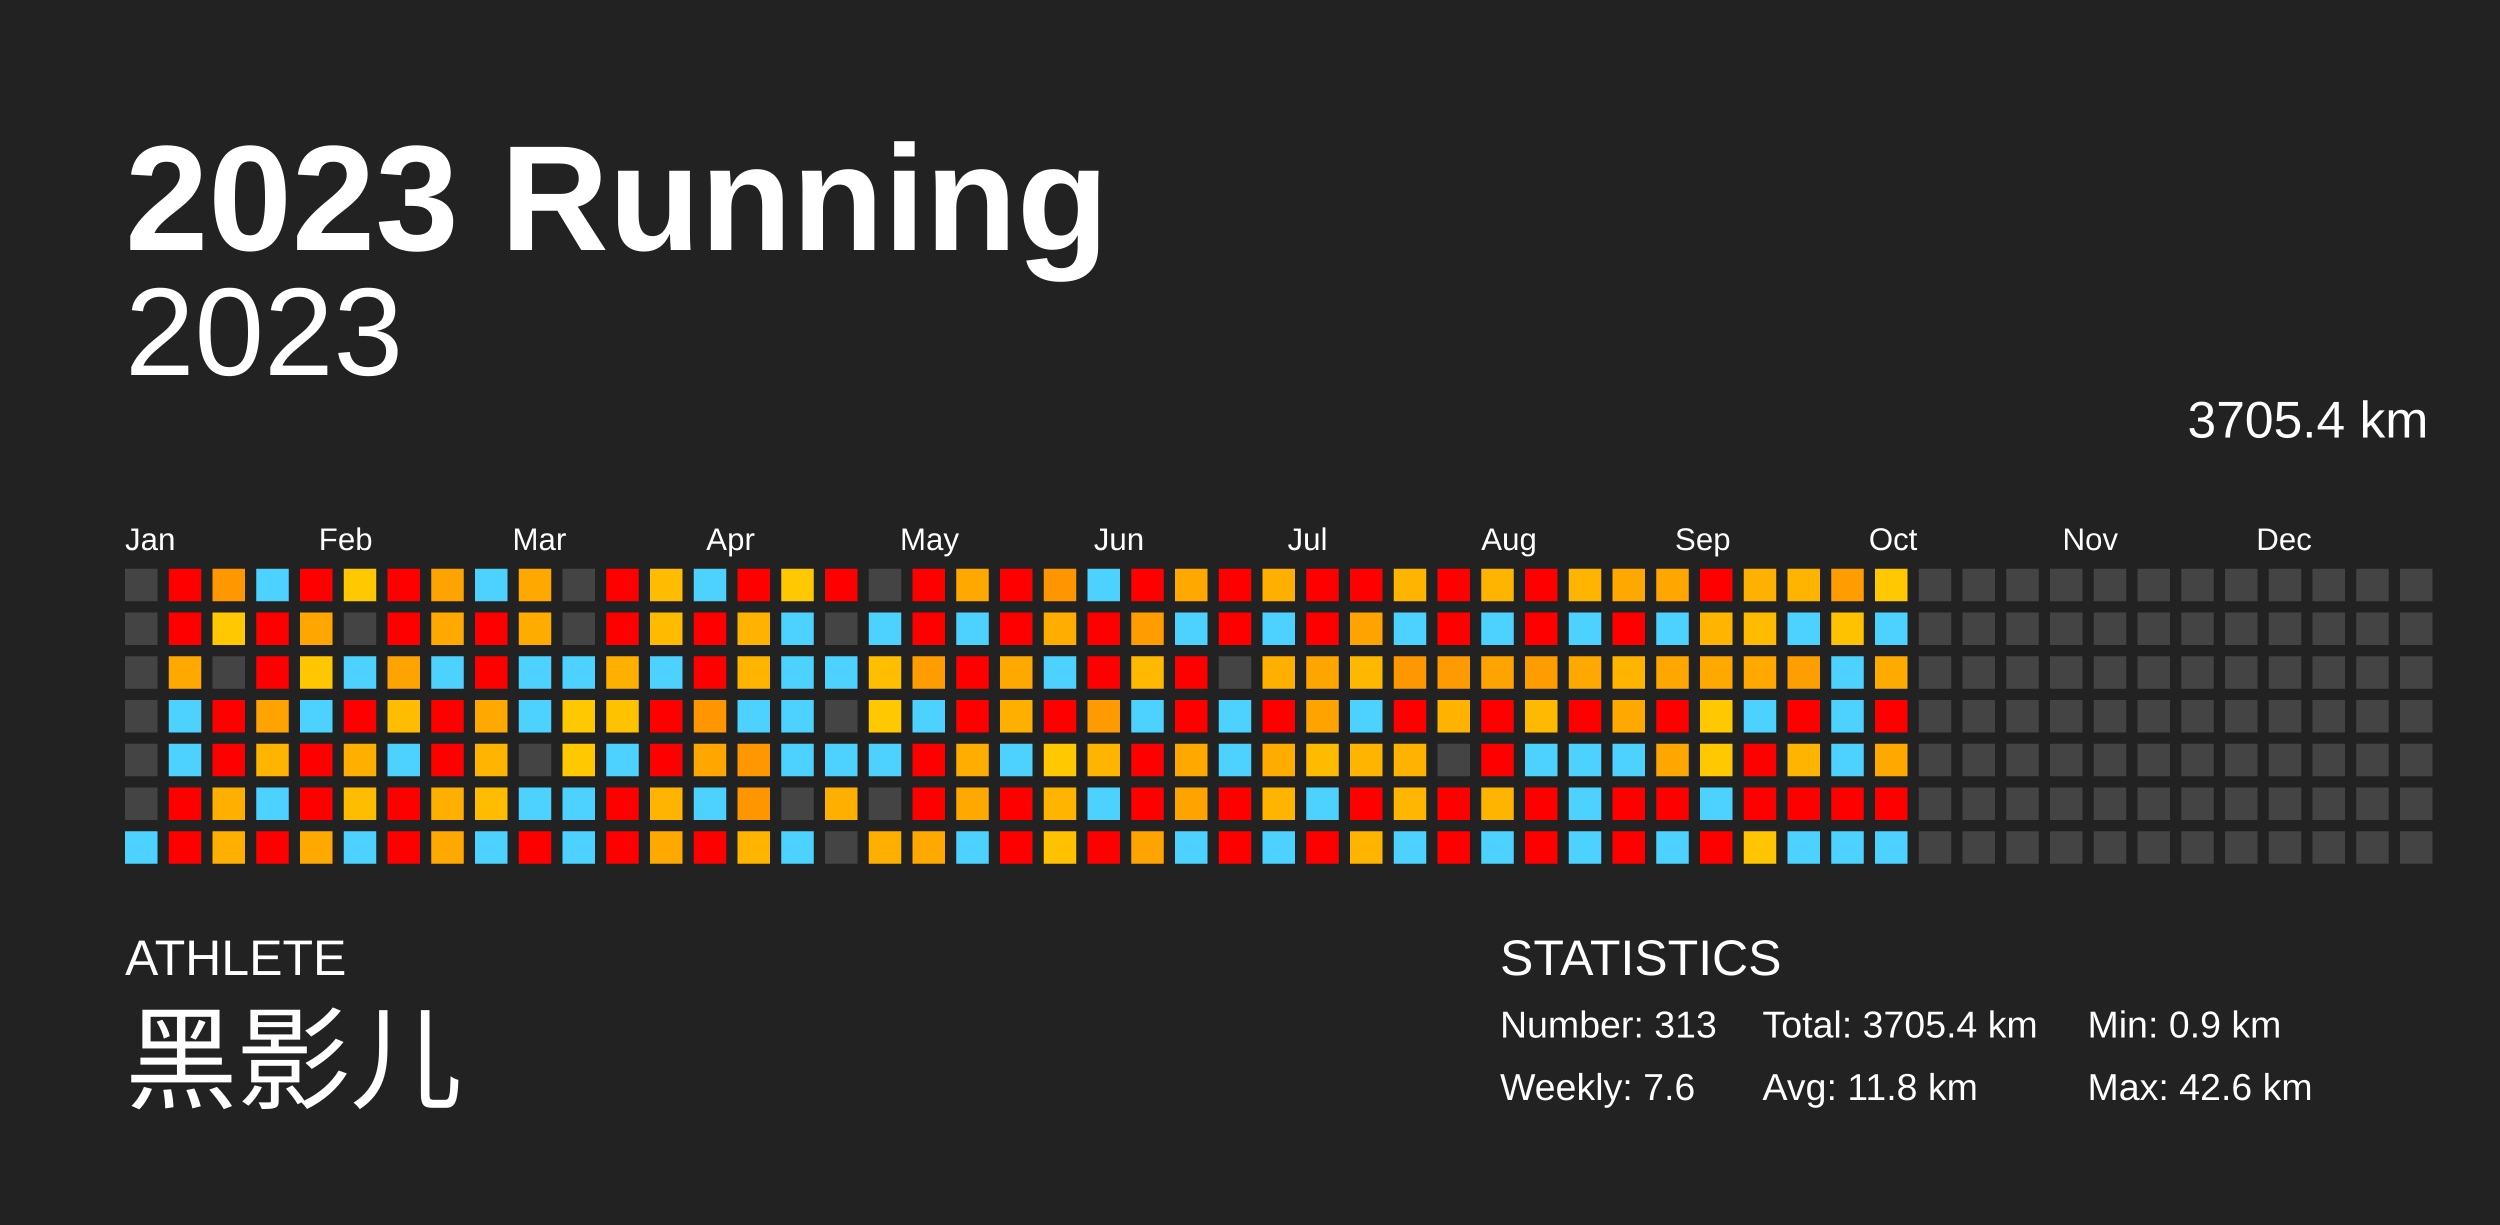
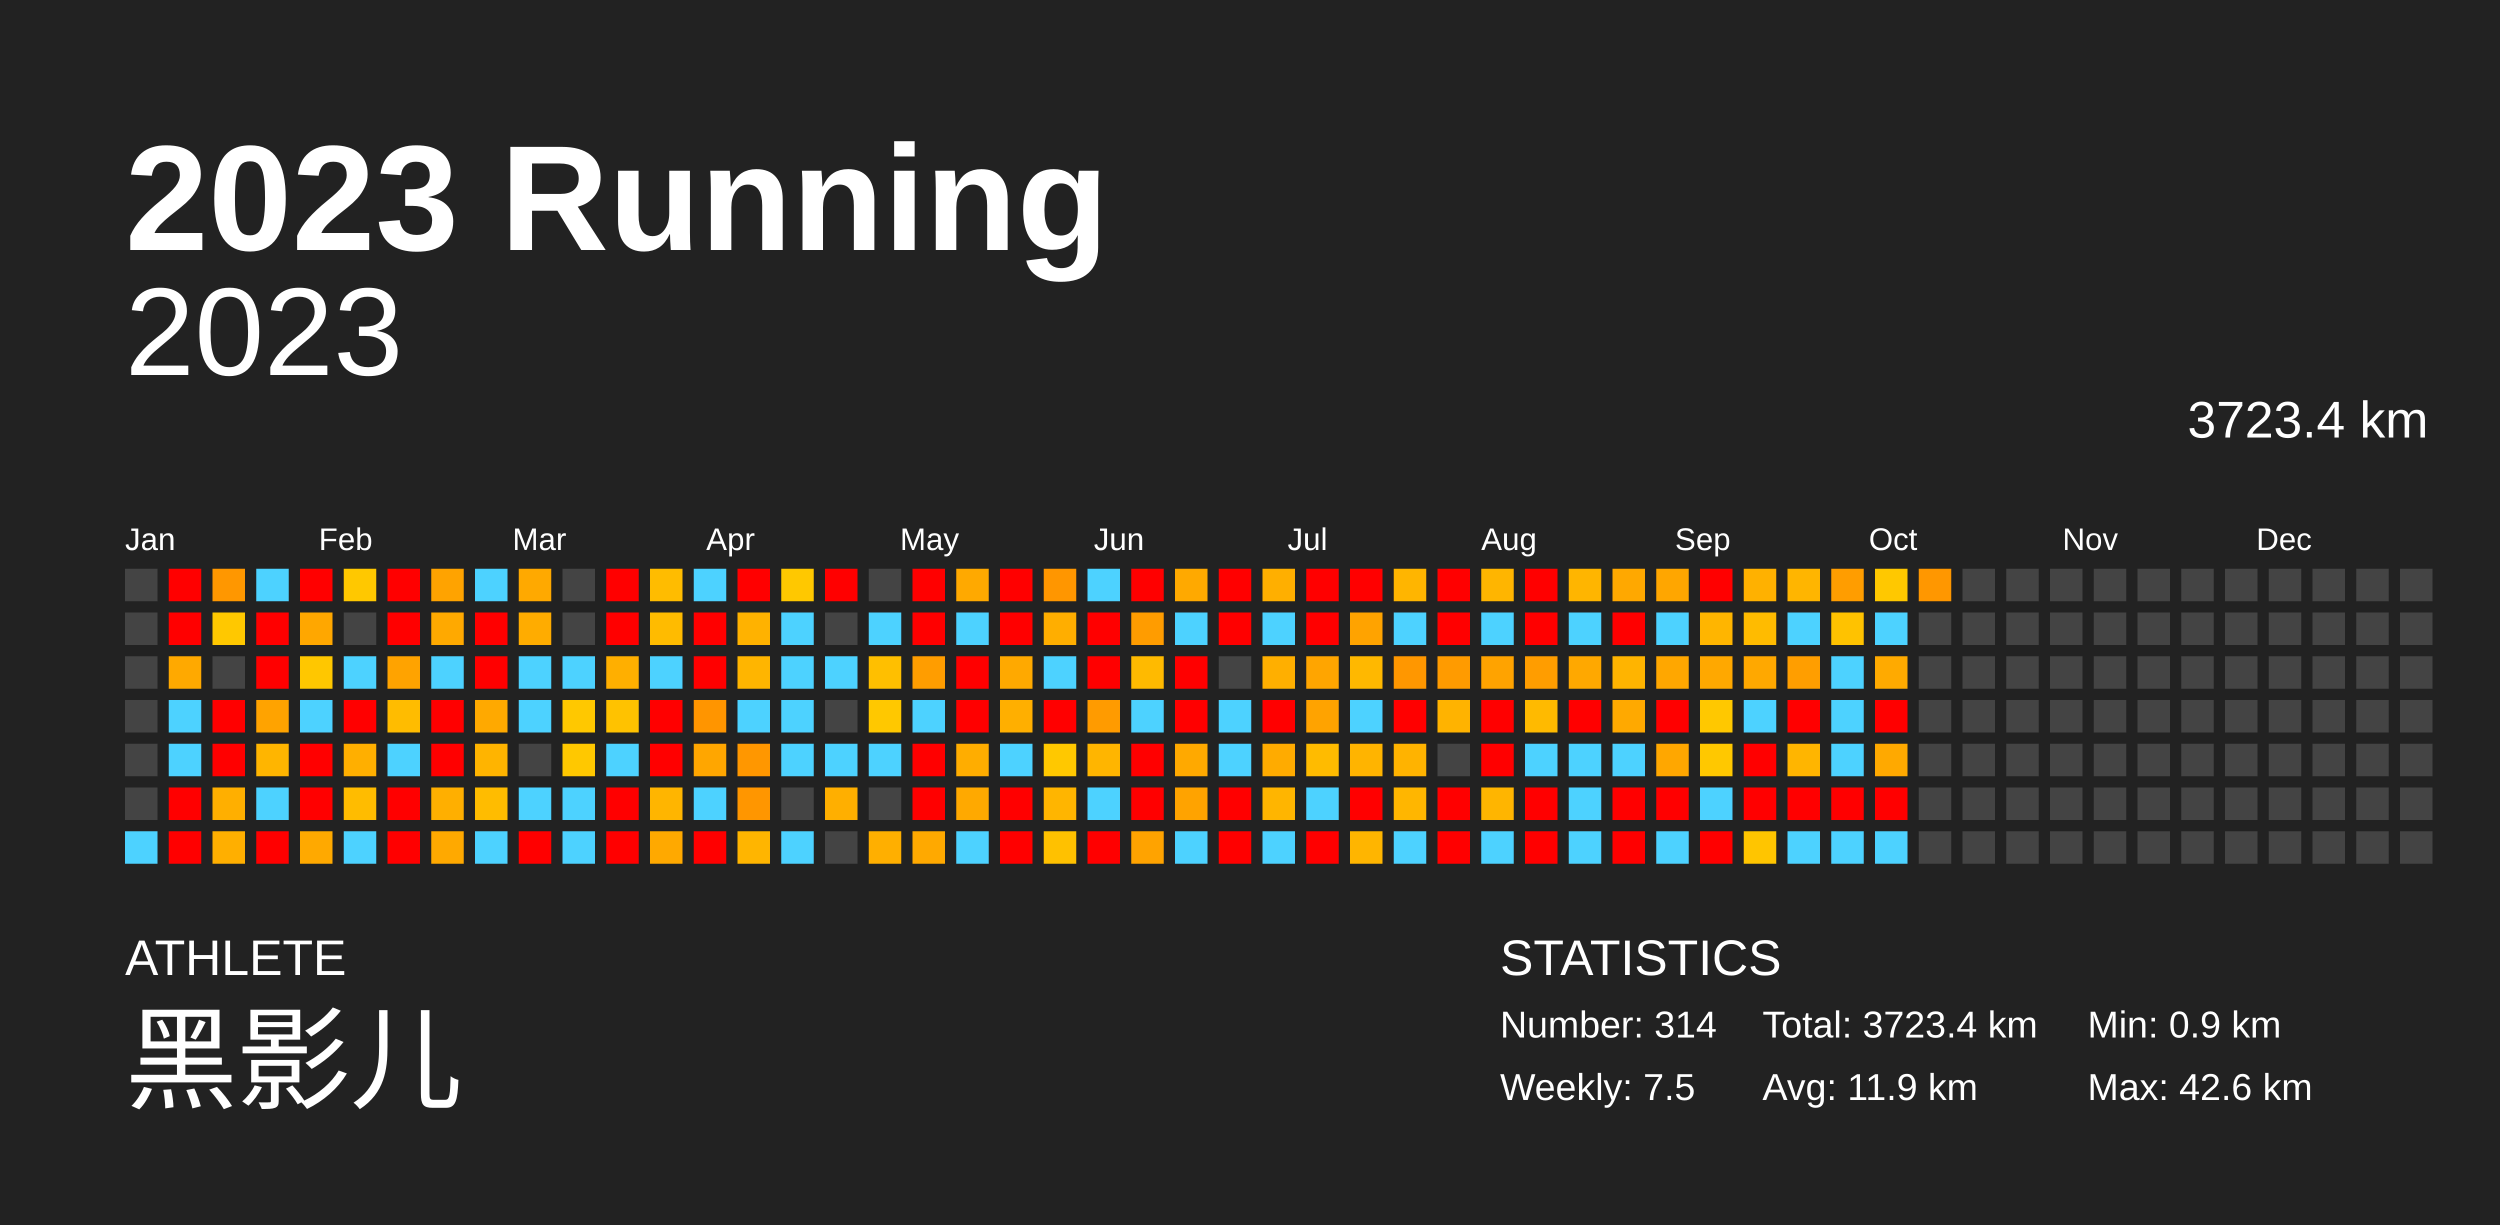
<svg xmlns="http://www.w3.org/2000/svg" baseProfile="full" height="98mm" version="1.1" viewBox="0,0,200,98" width="200mm">
  <defs />
  <rect fill="#222222" height="98" width="200" x="0" y="0" />
  <text fill="#FFFFFF" style="font-size:12px; font-family:Arial; font-weight:bold;" x="10" y="20">2023 Running</text>
  <text fill="#FFFFFF" style="font-size:4px; font-family:Arial" x="10" y="78">ATHLETE</text>
  <text fill="#FFFFFF" style="font-size:9px; font-family:Arial" x="10" y="88">黑影儿</text>
  <text fill="#FFFFFF" style="font-size:4px; font-family:Arial" x="120" y="78">STATISTICS</text>
-   <text fill="#FFFFFF" style="font-size:3px; font-family:Arial" x="120" y="83">Number: 313</text>
-   <text fill="#FFFFFF" style="font-size:3px; font-family:Arial" x="120" y="88">Weekly: 7.6</text>
-   <text fill="#FFFFFF" style="font-size:3px; font-family:Arial" x="141" y="83">Total: 3705.4 km</text>
-   <text fill="#FFFFFF" style="font-size:3px; font-family:Arial" x="141" y="88">Avg: 11.8 km</text>
+   <text fill="#FFFFFF" style="font-size:3px; font-family:Arial" x="120" y="83">Number: 314</text>
+   <text fill="#FFFFFF" style="font-size:3px; font-family:Arial" x="120" y="88">Weekly: 7.5</text>
+   <text fill="#FFFFFF" style="font-size:3px; font-family:Arial" x="141" y="83">Total: 3723.4 km</text>
+   <text fill="#FFFFFF" style="font-size:3px; font-family:Arial" x="141" y="88">Avg: 11.9 km</text>
  <text fill="#FFFFFF" style="font-size:3px; font-family:Arial" x="167" y="83">Min: 0.9 km</text>
  <text fill="#FFFFFF" style="font-size:3px; font-family:Arial" x="167" y="88">Max: 42.6 km</text>
  <text alignment-baseline="hanging" fill="#FFFFFF" style="font-size:10.0px; font-family:Arial;" x="10" y="30">2023</text>
-   <text alignment-baseline="hanging" fill="#FFFFFF" style="font-size:4.125px; font-family:Arial;" x="175" y="35">3705.4 km</text>
+   <text alignment-baseline="hanging" fill="#FFFFFF" style="font-size:4.125px; font-family:Arial;" x="175" y="35">3723.4 km</text>
  <text fill="#FFFFFF" style="font-size:2.5px; font-family:Arial" x="10.0" y="44">Jan</text>
  <text fill="#FFFFFF" style="font-size:2.5px; font-family:Arial" x="25.5" y="44">Feb</text>
  <text fill="#FFFFFF" style="font-size:2.5px; font-family:Arial" x="41.0" y="44">Mar</text>
  <text fill="#FFFFFF" style="font-size:2.5px; font-family:Arial" x="56.5" y="44">Apr</text>
  <text fill="#FFFFFF" style="font-size:2.5px; font-family:Arial" x="72.0" y="44">May</text>
  <text fill="#FFFFFF" style="font-size:2.5px; font-family:Arial" x="87.5" y="44">Jun</text>
  <text fill="#FFFFFF" style="font-size:2.5px; font-family:Arial" x="103.0" y="44">Jul</text>
  <text fill="#FFFFFF" style="font-size:2.5px; font-family:Arial" x="118.5" y="44">Aug</text>
  <text fill="#FFFFFF" style="font-size:2.5px; font-family:Arial" x="134.0" y="44">Sep</text>
  <text fill="#FFFFFF" style="font-size:2.5px; font-family:Arial" x="149.5" y="44">Oct</text>
  <text fill="#FFFFFF" style="font-size:2.5px; font-family:Arial" x="165.0" y="44">Nov</text>
  <text fill="#FFFFFF" style="font-size:2.5px; font-family:Arial" x="180.5" y="44">Dec</text>
  <rect fill="#444444" height="2.6" width="2.6" x="10.0" y="45.5" />
  <rect fill="#444444" height="2.6" width="2.6" x="10.0" y="49.0" />
  <rect fill="#444444" height="2.6" width="2.6" x="10.0" y="52.5" />
  <rect fill="#444444" height="2.6" width="2.6" x="10.0" y="56.0" />
  <rect fill="#444444" height="2.6" width="2.6" x="10.0" y="59.5" />
  <rect fill="#444444" height="2.6" width="2.6" x="10.0" y="63.0" />
  <rect fill="#4dd2ff" height="2.6" width="2.6" x="10.0" y="66.5" />
  <rect fill="red" height="2.6" width="2.6" x="13.5" y="45.5" />
  <rect fill="red" height="2.6" width="2.6" x="13.5" y="49.0" />
  <rect fill="#ffa900" height="2.6" width="2.6" x="13.5" y="52.5" />
  <rect fill="#4dd2ff" height="2.6" width="2.6" x="13.5" y="56.0" />
  <rect fill="#4dd2ff" height="2.6" width="2.6" x="13.5" y="59.5" />
  <rect fill="red" height="2.6" width="2.6" x="13.5" y="63.0" />
  <rect fill="red" height="2.6" width="2.6" x="13.5" y="66.5" />
  <rect fill="#ff9700" height="2.6" width="2.6" x="17.0" y="45.5" />
  <rect fill="#ffc800" height="2.6" width="2.6" x="17.0" y="49.0" />
  <rect fill="#444444" height="2.6" width="2.6" x="17.0" y="52.5" />
  <rect fill="red" height="2.6" width="2.6" x="17.0" y="56.0" />
  <rect fill="red" height="2.6" width="2.6" x="17.0" y="59.5" />
  <rect fill="#ffaf00" height="2.6" width="2.6" x="17.0" y="63.0" />
  <rect fill="#ffaf00" height="2.6" width="2.6" x="17.0" y="66.5" />
  <rect fill="#4dd2ff" height="2.6" width="2.6" x="20.5" y="45.5" />
  <rect fill="red" height="2.6" width="2.6" x="20.5" y="49.0" />
  <rect fill="red" height="2.6" width="2.6" x="20.5" y="52.5" />
  <rect fill="#ffa300" height="2.6" width="2.6" x="20.5" y="56.0" />
  <rect fill="#ffb500" height="2.6" width="2.6" x="20.5" y="59.5" />
  <rect fill="#4dd2ff" height="2.6" width="2.6" x="20.5" y="63.0" />
  <rect fill="red" height="2.6" width="2.6" x="20.5" y="66.5" />
  <rect fill="red" height="2.6" width="2.6" x="24.0" y="45.5" />
  <rect fill="#ffa700" height="2.6" width="2.6" x="24.0" y="49.0" />
  <rect fill="#ffc700" height="2.6" width="2.6" x="24.0" y="52.5" />
  <rect fill="#4dd2ff" height="2.6" width="2.6" x="24.0" y="56.0" />
  <rect fill="red" height="2.6" width="2.6" x="24.0" y="59.5" />
  <rect fill="red" height="2.6" width="2.6" x="24.0" y="63.0" />
  <rect fill="#ffa900" height="2.6" width="2.6" x="24.0" y="66.5" />
  <rect fill="#ffc800" height="2.6" width="2.6" x="27.5" y="45.5" />
  <rect fill="#444444" height="2.6" width="2.6" x="27.5" y="49.0" />
  <rect fill="#4dd2ff" height="2.6" width="2.6" x="27.5" y="52.5" />
  <rect fill="red" height="2.6" width="2.6" x="27.5" y="56.0" />
  <rect fill="#ffaf00" height="2.6" width="2.6" x="27.5" y="59.5" />
  <rect fill="#ffbc00" height="2.6" width="2.6" x="27.5" y="63.0" />
  <rect fill="#4dd2ff" height="2.6" width="2.6" x="27.5" y="66.5" />
  <rect fill="red" height="2.6" width="2.6" x="31.0" y="45.5" />
  <rect fill="red" height="2.6" width="2.6" x="31.0" y="49.0" />
  <rect fill="#ffa300" height="2.6" width="2.6" x="31.0" y="52.5" />
  <rect fill="#ffbc00" height="2.6" width="2.6" x="31.0" y="56.0" />
  <rect fill="#4dd2ff" height="2.6" width="2.6" x="31.0" y="59.5" />
  <rect fill="red" height="2.6" width="2.6" x="31.0" y="63.0" />
  <rect fill="red" height="2.6" width="2.6" x="31.0" y="66.5" />
  <rect fill="#ffa300" height="2.6" width="2.6" x="34.5" y="45.5" />
  <rect fill="#ffa900" height="2.6" width="2.6" x="34.5" y="49.0" />
  <rect fill="#4dd2ff" height="2.6" width="2.6" x="34.5" y="52.5" />
  <rect fill="red" height="2.6" width="2.6" x="34.5" y="56.0" />
  <rect fill="red" height="2.6" width="2.6" x="34.5" y="59.5" />
  <rect fill="#ffaf00" height="2.6" width="2.6" x="34.5" y="63.0" />
  <rect fill="#ffa900" height="2.6" width="2.6" x="34.5" y="66.5" />
  <rect fill="#4dd2ff" height="2.6" width="2.6" x="38.0" y="45.5" />
  <rect fill="red" height="2.6" width="2.6" x="38.0" y="49.0" />
  <rect fill="red" height="2.6" width="2.6" x="38.0" y="52.5" />
  <rect fill="#ffa900" height="2.6" width="2.6" x="38.0" y="56.0" />
  <rect fill="#ffb400" height="2.6" width="2.6" x="38.0" y="59.5" />
  <rect fill="#ffbc00" height="2.6" width="2.6" x="38.0" y="63.0" />
  <rect fill="#4dd2ff" height="2.6" width="2.6" x="38.0" y="66.5" />
  <rect fill="#ffa900" height="2.6" width="2.6" x="41.5" y="45.5" />
  <rect fill="#ffac00" height="2.6" width="2.6" x="41.5" y="49.0" />
  <rect fill="#4dd2ff" height="2.6" width="2.6" x="41.5" y="52.5" />
  <rect fill="#4dd2ff" height="2.6" width="2.6" x="41.5" y="56.0" />
  <rect fill="#444444" height="2.6" width="2.6" x="41.5" y="59.5" />
  <rect fill="#4dd2ff" height="2.6" width="2.6" x="41.5" y="63.0" />
  <rect fill="red" height="2.6" width="2.6" x="41.5" y="66.5" />
  <rect fill="#444444" height="2.6" width="2.6" x="45.0" y="45.5" />
  <rect fill="#444444" height="2.6" width="2.6" x="45.0" y="49.0" />
  <rect fill="#4dd2ff" height="2.6" width="2.6" x="45.0" y="52.5" />
  <rect fill="#ffc800" height="2.6" width="2.6" x="45.0" y="56.0" />
  <rect fill="#ffc800" height="2.6" width="2.6" x="45.0" y="59.5" />
  <rect fill="#4dd2ff" height="2.6" width="2.6" x="45.0" y="63.0" />
  <rect fill="#4dd2ff" height="2.6" width="2.6" x="45.0" y="66.5" />
  <rect fill="red" height="2.6" width="2.6" x="48.5" y="45.5" />
  <rect fill="red" height="2.6" width="2.6" x="48.5" y="49.0" />
  <rect fill="#ffaf00" height="2.6" width="2.6" x="48.5" y="52.5" />
  <rect fill="#ffc200" height="2.6" width="2.6" x="48.5" y="56.0" />
  <rect fill="#4dd2ff" height="2.6" width="2.6" x="48.5" y="59.5" />
  <rect fill="red" height="2.6" width="2.6" x="48.5" y="63.0" />
  <rect fill="red" height="2.6" width="2.6" x="48.5" y="66.5" />
  <rect fill="#ffbc00" height="2.6" width="2.6" x="52.0" y="45.5" />
  <rect fill="#ffbb00" height="2.6" width="2.6" x="52.0" y="49.0" />
  <rect fill="#4dd2ff" height="2.6" width="2.6" x="52.0" y="52.5" />
  <rect fill="red" height="2.6" width="2.6" x="52.0" y="56.0" />
  <rect fill="red" height="2.6" width="2.6" x="52.0" y="59.5" />
  <rect fill="#ffb500" height="2.6" width="2.6" x="52.0" y="63.0" />
  <rect fill="#ffa900" height="2.6" width="2.6" x="52.0" y="66.5" />
  <rect fill="#4dd2ff" height="2.6" width="2.6" x="55.5" y="45.5" />
  <rect fill="red" height="2.6" width="2.6" x="55.5" y="49.0" />
  <rect fill="red" height="2.6" width="2.6" x="55.5" y="52.5" />
  <rect fill="#ff9500" height="2.6" width="2.6" x="55.5" y="56.0" />
  <rect fill="#ffa600" height="2.6" width="2.6" x="55.5" y="59.5" />
  <rect fill="#4dd2ff" height="2.6" width="2.6" x="55.5" y="63.0" />
  <rect fill="red" height="2.6" width="2.6" x="55.5" y="66.5" />
  <rect fill="red" height="2.6" width="2.6" x="59.0" y="45.5" />
  <rect fill="#ffb200" height="2.6" width="2.6" x="59.0" y="49.0" />
  <rect fill="#ffb500" height="2.6" width="2.6" x="59.0" y="52.5" />
  <rect fill="#4dd2ff" height="2.6" width="2.6" x="59.0" y="56.0" />
  <rect fill="#ff9700" height="2.6" width="2.6" x="59.0" y="59.5" />
  <rect fill="#ff9600" height="2.6" width="2.6" x="59.0" y="63.0" />
  <rect fill="#ffb500" height="2.6" width="2.6" x="59.0" y="66.5" />
  <rect fill="#ffc800" height="2.6" width="2.6" x="62.5" y="45.5" />
  <rect fill="#4dd2ff" height="2.6" width="2.6" x="62.5" y="49.0" />
  <rect fill="#4dd2ff" height="2.6" width="2.6" x="62.5" y="52.5" />
  <rect fill="#4dd2ff" height="2.6" width="2.6" x="62.5" y="56.0" />
  <rect fill="#4dd2ff" height="2.6" width="2.6" x="62.5" y="59.5" />
  <rect fill="#444444" height="2.6" width="2.6" x="62.5" y="63.0" />
  <rect fill="#4dd2ff" height="2.6" width="2.6" x="62.5" y="66.5" />
  <rect fill="red" height="2.6" width="2.6" x="66.0" y="45.5" />
  <rect fill="#444444" height="2.6" width="2.6" x="66.0" y="49.0" />
  <rect fill="#4dd2ff" height="2.6" width="2.6" x="66.0" y="52.5" />
  <rect fill="#444444" height="2.6" width="2.6" x="66.0" y="56.0" />
  <rect fill="#4dd2ff" height="2.6" width="2.6" x="66.0" y="59.5" />
  <rect fill="#ffaf00" height="2.6" width="2.6" x="66.0" y="63.0" />
  <rect fill="#444444" height="2.6" width="2.6" x="66.0" y="66.5" />
  <rect fill="#444444" height="2.6" width="2.6" x="69.5" y="45.5" />
  <rect fill="#4dd2ff" height="2.6" width="2.6" x="69.5" y="49.0" />
  <rect fill="#ffbf00" height="2.6" width="2.6" x="69.5" y="52.5" />
  <rect fill="#ffc800" height="2.6" width="2.6" x="69.5" y="56.0" />
  <rect fill="#4dd2ff" height="2.6" width="2.6" x="69.5" y="59.5" />
  <rect fill="#444444" height="2.6" width="2.6" x="69.5" y="63.0" />
  <rect fill="#ffaf00" height="2.6" width="2.6" x="69.5" y="66.5" />
  <rect fill="red" height="2.6" width="2.6" x="73.0" y="45.5" />
  <rect fill="red" height="2.6" width="2.6" x="73.0" y="49.0" />
  <rect fill="#ff9d00" height="2.6" width="2.6" x="73.0" y="52.5" />
  <rect fill="#4dd2ff" height="2.6" width="2.6" x="73.0" y="56.0" />
  <rect fill="red" height="2.6" width="2.6" x="73.0" y="59.5" />
  <rect fill="red" height="2.6" width="2.6" x="73.0" y="63.0" />
  <rect fill="#ffa900" height="2.6" width="2.6" x="73.0" y="66.5" />
  <rect fill="#ffa900" height="2.6" width="2.6" x="76.5" y="45.5" />
  <rect fill="#4dd2ff" height="2.6" width="2.6" x="76.5" y="49.0" />
  <rect fill="red" height="2.6" width="2.6" x="76.5" y="52.5" />
  <rect fill="red" height="2.6" width="2.6" x="76.5" y="56.0" />
  <rect fill="#ffad00" height="2.6" width="2.6" x="76.5" y="59.5" />
  <rect fill="#ffa900" height="2.6" width="2.6" x="76.5" y="63.0" />
  <rect fill="#4dd2ff" height="2.6" width="2.6" x="76.5" y="66.5" />
  <rect fill="red" height="2.6" width="2.6" x="80.0" y="45.5" />
  <rect fill="red" height="2.6" width="2.6" x="80.0" y="49.0" />
  <rect fill="#ffa900" height="2.6" width="2.6" x="80.0" y="52.5" />
  <rect fill="#ffaf00" height="2.6" width="2.6" x="80.0" y="56.0" />
  <rect fill="#4dd2ff" height="2.6" width="2.6" x="80.0" y="59.5" />
  <rect fill="red" height="2.6" width="2.6" x="80.0" y="63.0" />
  <rect fill="red" height="2.6" width="2.6" x="80.0" y="66.5" />
  <rect fill="#ff9600" height="2.6" width="2.6" x="83.5" y="45.5" />
  <rect fill="#ffae00" height="2.6" width="2.6" x="83.5" y="49.0" />
  <rect fill="#4dd2ff" height="2.6" width="2.6" x="83.5" y="52.5" />
  <rect fill="red" height="2.6" width="2.6" x="83.5" y="56.0" />
  <rect fill="#ffc800" height="2.6" width="2.6" x="83.5" y="59.5" />
  <rect fill="#ffb500" height="2.6" width="2.6" x="83.5" y="63.0" />
  <rect fill="#ffc100" height="2.6" width="2.6" x="83.5" y="66.5" />
  <rect fill="#4dd2ff" height="2.6" width="2.6" x="87.0" y="45.5" />
  <rect fill="red" height="2.6" width="2.6" x="87.0" y="49.0" />
  <rect fill="red" height="2.6" width="2.6" x="87.0" y="52.5" />
  <rect fill="#ff9b00" height="2.6" width="2.6" x="87.0" y="56.0" />
  <rect fill="#ffb500" height="2.6" width="2.6" x="87.0" y="59.5" />
  <rect fill="#4dd2ff" height="2.6" width="2.6" x="87.0" y="63.0" />
  <rect fill="red" height="2.6" width="2.6" x="87.0" y="66.5" />
  <rect fill="red" height="2.6" width="2.6" x="90.5" y="45.5" />
  <rect fill="#ff9c00" height="2.6" width="2.6" x="90.5" y="49.0" />
  <rect fill="#ffba00" height="2.6" width="2.6" x="90.5" y="52.5" />
  <rect fill="#4dd2ff" height="2.6" width="2.6" x="90.5" y="56.0" />
  <rect fill="red" height="2.6" width="2.6" x="90.5" y="59.5" />
  <rect fill="red" height="2.6" width="2.6" x="90.5" y="63.0" />
  <rect fill="#ffa300" height="2.6" width="2.6" x="90.5" y="66.5" />
  <rect fill="#ffa900" height="2.6" width="2.6" x="94.0" y="45.5" />
  <rect fill="#4dd2ff" height="2.6" width="2.6" x="94.0" y="49.0" />
  <rect fill="red" height="2.6" width="2.6" x="94.0" y="52.5" />
  <rect fill="red" height="2.6" width="2.6" x="94.0" y="56.0" />
  <rect fill="#ffa900" height="2.6" width="2.6" x="94.0" y="59.5" />
  <rect fill="#ffa300" height="2.6" width="2.6" x="94.0" y="63.0" />
  <rect fill="#4dd2ff" height="2.6" width="2.6" x="94.0" y="66.5" />
  <rect fill="red" height="2.6" width="2.6" x="97.5" y="45.5" />
  <rect fill="red" height="2.6" width="2.6" x="97.5" y="49.0" />
  <rect fill="#444444" height="2.6" width="2.6" x="97.5" y="52.5" />
  <rect fill="#4dd2ff" height="2.6" width="2.6" x="97.5" y="56.0" />
  <rect fill="#4dd2ff" height="2.6" width="2.6" x="97.5" y="59.5" />
  <rect fill="red" height="2.6" width="2.6" x="97.5" y="63.0" />
  <rect fill="red" height="2.6" width="2.6" x="97.5" y="66.5" />
  <rect fill="#ffaf00" height="2.6" width="2.6" x="101.0" y="45.5" />
  <rect fill="#4dd2ff" height="2.6" width="2.6" x="101.0" y="49.0" />
  <rect fill="#ffaf00" height="2.6" width="2.6" x="101.0" y="52.5" />
  <rect fill="red" height="2.6" width="2.6" x="101.0" y="56.0" />
  <rect fill="#ffab00" height="2.6" width="2.6" x="101.0" y="59.5" />
  <rect fill="#ffb500" height="2.6" width="2.6" x="101.0" y="63.0" />
  <rect fill="#4dd2ff" height="2.6" width="2.6" x="101.0" y="66.5" />
  <rect fill="red" height="2.6" width="2.6" x="104.5" y="45.5" />
  <rect fill="red" height="2.6" width="2.6" x="104.5" y="49.0" />
  <rect fill="#ffa500" height="2.6" width="2.6" x="104.5" y="52.5" />
  <rect fill="#ffa300" height="2.6" width="2.6" x="104.5" y="56.0" />
  <rect fill="#ffbb00" height="2.6" width="2.6" x="104.5" y="59.5" />
  <rect fill="#4dd2ff" height="2.6" width="2.6" x="104.5" y="63.0" />
  <rect fill="red" height="2.6" width="2.6" x="104.5" y="66.5" />
  <rect fill="red" height="2.6" width="2.6" x="108.0" y="45.5" />
  <rect fill="#ffa300" height="2.6" width="2.6" x="108.0" y="49.0" />
  <rect fill="#ffb800" height="2.6" width="2.6" x="108.0" y="52.5" />
  <rect fill="#4dd2ff" height="2.6" width="2.6" x="108.0" y="56.0" />
  <rect fill="#ffb400" height="2.6" width="2.6" x="108.0" y="59.5" />
  <rect fill="red" height="2.6" width="2.6" x="108.0" y="63.0" />
  <rect fill="#ffb500" height="2.6" width="2.6" x="108.0" y="66.5" />
  <rect fill="#ffb500" height="2.6" width="2.6" x="111.5" y="45.5" />
  <rect fill="#4dd2ff" height="2.6" width="2.6" x="111.5" y="49.0" />
  <rect fill="#ff9700" height="2.6" width="2.6" x="111.5" y="52.5" />
  <rect fill="red" height="2.6" width="2.6" x="111.5" y="56.0" />
  <rect fill="#ffb300" height="2.6" width="2.6" x="111.5" y="59.5" />
  <rect fill="#ffb600" height="2.6" width="2.6" x="111.5" y="63.0" />
  <rect fill="#4dd2ff" height="2.6" width="2.6" x="111.5" y="66.5" />
  <rect fill="red" height="2.6" width="2.6" x="115.0" y="45.5" />
  <rect fill="red" height="2.6" width="2.6" x="115.0" y="49.0" />
  <rect fill="#ff9b00" height="2.6" width="2.6" x="115.0" y="52.5" />
  <rect fill="#ffb300" height="2.6" width="2.6" x="115.0" y="56.0" />
  <rect fill="#444444" height="2.6" width="2.6" x="115.0" y="59.5" />
  <rect fill="red" height="2.6" width="2.6" x="115.0" y="63.0" />
  <rect fill="red" height="2.6" width="2.6" x="115.0" y="66.5" />
  <rect fill="#ffb500" height="2.6" width="2.6" x="118.5" y="45.5" />
  <rect fill="#4dd2ff" height="2.6" width="2.6" x="118.5" y="49.0" />
  <rect fill="#ffa300" height="2.6" width="2.6" x="118.5" y="52.5" />
  <rect fill="red" height="2.6" width="2.6" x="118.5" y="56.0" />
  <rect fill="red" height="2.6" width="2.6" x="118.5" y="59.5" />
  <rect fill="#ffb500" height="2.6" width="2.6" x="118.5" y="63.0" />
  <rect fill="#4dd2ff" height="2.6" width="2.6" x="118.5" y="66.5" />
  <rect fill="red" height="2.6" width="2.6" x="122.0" y="45.5" />
  <rect fill="red" height="2.6" width="2.6" x="122.0" y="49.0" />
  <rect fill="#ff9d00" height="2.6" width="2.6" x="122.0" y="52.5" />
  <rect fill="#ffba00" height="2.6" width="2.6" x="122.0" y="56.0" />
  <rect fill="#4dd2ff" height="2.6" width="2.6" x="122.0" y="59.5" />
  <rect fill="red" height="2.6" width="2.6" x="122.0" y="63.0" />
  <rect fill="red" height="2.6" width="2.6" x="122.0" y="66.5" />
  <rect fill="#ffb500" height="2.6" width="2.6" x="125.5" y="45.5" />
  <rect fill="#4dd2ff" height="2.6" width="2.6" x="125.5" y="49.0" />
  <rect fill="#ffa800" height="2.6" width="2.6" x="125.5" y="52.5" />
  <rect fill="red" height="2.6" width="2.6" x="125.5" y="56.0" />
  <rect fill="#4dd2ff" height="2.6" width="2.6" x="125.5" y="59.5" />
  <rect fill="#4dd2ff" height="2.6" width="2.6" x="125.5" y="63.0" />
  <rect fill="#4dd2ff" height="2.6" width="2.6" x="125.5" y="66.5" />
  <rect fill="#ffa800" height="2.6" width="2.6" x="129.0" y="45.5" />
  <rect fill="red" height="2.6" width="2.6" x="129.0" y="49.0" />
  <rect fill="#ffb400" height="2.6" width="2.6" x="129.0" y="52.5" />
  <rect fill="#ffa900" height="2.6" width="2.6" x="129.0" y="56.0" />
  <rect fill="#4dd2ff" height="2.6" width="2.6" x="129.0" y="59.5" />
  <rect fill="red" height="2.6" width="2.6" x="129.0" y="63.0" />
  <rect fill="red" height="2.6" width="2.6" x="129.0" y="66.5" />
  <rect fill="#ffa600" height="2.6" width="2.6" x="132.5" y="45.5" />
  <rect fill="#4dd2ff" height="2.6" width="2.6" x="132.5" y="49.0" />
  <rect fill="#ffa700" height="2.6" width="2.6" x="132.5" y="52.5" />
  <rect fill="red" height="2.6" width="2.6" x="132.5" y="56.0" />
  <rect fill="#ffa700" height="2.6" width="2.6" x="132.5" y="59.5" />
  <rect fill="red" height="2.6" width="2.6" x="132.5" y="63.0" />
  <rect fill="#4dd2ff" height="2.6" width="2.6" x="132.5" y="66.5" />
  <rect fill="red" height="2.6" width="2.6" x="136.0" y="45.5" />
  <rect fill="#ffb500" height="2.6" width="2.6" x="136.0" y="49.0" />
  <rect fill="#ffa800" height="2.6" width="2.6" x="136.0" y="52.5" />
  <rect fill="#ffc800" height="2.6" width="2.6" x="136.0" y="56.0" />
  <rect fill="#ffc800" height="2.6" width="2.6" x="136.0" y="59.5" />
  <rect fill="#4dd2ff" height="2.6" width="2.6" x="136.0" y="63.0" />
  <rect fill="red" height="2.6" width="2.6" x="136.0" y="66.5" />
  <rect fill="#ffb100" height="2.6" width="2.6" x="139.5" y="45.5" />
  <rect fill="#ffbb00" height="2.6" width="2.6" x="139.5" y="49.0" />
  <rect fill="#ffa800" height="2.6" width="2.6" x="139.5" y="52.5" />
  <rect fill="#4dd2ff" height="2.6" width="2.6" x="139.5" y="56.0" />
  <rect fill="red" height="2.6" width="2.6" x="139.5" y="59.5" />
  <rect fill="red" height="2.6" width="2.6" x="139.5" y="63.0" />
  <rect fill="#ffc500" height="2.6" width="2.6" x="139.5" y="66.5" />
  <rect fill="#ffb500" height="2.6" width="2.6" x="143.0" y="45.5" />
  <rect fill="#4dd2ff" height="2.6" width="2.6" x="143.0" y="49.0" />
  <rect fill="#ff9e00" height="2.6" width="2.6" x="143.0" y="52.5" />
  <rect fill="red" height="2.6" width="2.6" x="143.0" y="56.0" />
  <rect fill="#ffb500" height="2.6" width="2.6" x="143.0" y="59.5" />
  <rect fill="red" height="2.6" width="2.6" x="143.0" y="63.0" />
  <rect fill="#4dd2ff" height="2.6" width="2.6" x="143.0" y="66.5" />
  <rect fill="#ff9d00" height="2.6" width="2.6" x="146.5" y="45.5" />
  <rect fill="#ffc200" height="2.6" width="2.6" x="146.5" y="49.0" />
  <rect fill="#4dd2ff" height="2.6" width="2.6" x="146.5" y="52.5" />
  <rect fill="#4dd2ff" height="2.6" width="2.6" x="146.5" y="56.0" />
  <rect fill="#4dd2ff" height="2.6" width="2.6" x="146.5" y="59.5" />
  <rect fill="red" height="2.6" width="2.6" x="146.5" y="63.0" />
  <rect fill="#4dd2ff" height="2.6" width="2.6" x="146.5" y="66.5" />
  <rect fill="#ffc800" height="2.6" width="2.6" x="150.0" y="45.5" />
  <rect fill="#4dd2ff" height="2.6" width="2.6" x="150.0" y="49.0" />
  <rect fill="#ffaa00" height="2.6" width="2.6" x="150.0" y="52.5" />
  <rect fill="red" height="2.6" width="2.6" x="150.0" y="56.0" />
  <rect fill="#ffa900" height="2.6" width="2.6" x="150.0" y="59.5" />
  <rect fill="red" height="2.6" width="2.6" x="150.0" y="63.0" />
  <rect fill="#4dd2ff" height="2.6" width="2.6" x="150.0" y="66.5" />
-   <rect fill="#444444" height="2.6" width="2.6" x="153.5" y="45.5" />
+   <rect fill="#ff9700" height="2.6" width="2.6" x="153.5" y="45.5" />
  <rect fill="#444444" height="2.6" width="2.6" x="153.5" y="49.0" />
  <rect fill="#444444" height="2.6" width="2.6" x="153.5" y="52.5" />
  <rect fill="#444444" height="2.6" width="2.6" x="153.5" y="56.0" />
  <rect fill="#444444" height="2.6" width="2.6" x="153.5" y="59.5" />
  <rect fill="#444444" height="2.6" width="2.6" x="153.5" y="63.0" />
  <rect fill="#444444" height="2.6" width="2.6" x="153.5" y="66.5" />
  <rect fill="#444444" height="2.6" width="2.6" x="157.0" y="45.5" />
  <rect fill="#444444" height="2.6" width="2.6" x="157.0" y="49.0" />
  <rect fill="#444444" height="2.6" width="2.6" x="157.0" y="52.5" />
  <rect fill="#444444" height="2.6" width="2.6" x="157.0" y="56.0" />
  <rect fill="#444444" height="2.6" width="2.6" x="157.0" y="59.5" />
  <rect fill="#444444" height="2.6" width="2.6" x="157.0" y="63.0" />
  <rect fill="#444444" height="2.6" width="2.6" x="157.0" y="66.5" />
  <rect fill="#444444" height="2.6" width="2.6" x="160.5" y="45.5" />
  <rect fill="#444444" height="2.6" width="2.6" x="160.5" y="49.0" />
  <rect fill="#444444" height="2.6" width="2.6" x="160.5" y="52.5" />
  <rect fill="#444444" height="2.6" width="2.6" x="160.5" y="56.0" />
  <rect fill="#444444" height="2.6" width="2.6" x="160.5" y="59.5" />
  <rect fill="#444444" height="2.6" width="2.6" x="160.5" y="63.0" />
  <rect fill="#444444" height="2.6" width="2.6" x="160.5" y="66.5" />
  <rect fill="#444444" height="2.6" width="2.6" x="164.0" y="45.5" />
  <rect fill="#444444" height="2.6" width="2.6" x="164.0" y="49.0" />
  <rect fill="#444444" height="2.6" width="2.6" x="164.0" y="52.5" />
  <rect fill="#444444" height="2.6" width="2.6" x="164.0" y="56.0" />
  <rect fill="#444444" height="2.6" width="2.6" x="164.0" y="59.5" />
  <rect fill="#444444" height="2.6" width="2.6" x="164.0" y="63.0" />
  <rect fill="#444444" height="2.6" width="2.6" x="164.0" y="66.5" />
  <rect fill="#444444" height="2.6" width="2.6" x="167.5" y="45.5" />
  <rect fill="#444444" height="2.6" width="2.6" x="167.5" y="49.0" />
  <rect fill="#444444" height="2.6" width="2.6" x="167.5" y="52.5" />
  <rect fill="#444444" height="2.6" width="2.6" x="167.5" y="56.0" />
  <rect fill="#444444" height="2.6" width="2.6" x="167.5" y="59.5" />
  <rect fill="#444444" height="2.6" width="2.6" x="167.5" y="63.0" />
  <rect fill="#444444" height="2.6" width="2.6" x="167.5" y="66.5" />
  <rect fill="#444444" height="2.6" width="2.6" x="171.0" y="45.5" />
  <rect fill="#444444" height="2.6" width="2.6" x="171.0" y="49.0" />
  <rect fill="#444444" height="2.6" width="2.6" x="171.0" y="52.5" />
  <rect fill="#444444" height="2.6" width="2.6" x="171.0" y="56.0" />
  <rect fill="#444444" height="2.6" width="2.6" x="171.0" y="59.5" />
  <rect fill="#444444" height="2.6" width="2.6" x="171.0" y="63.0" />
  <rect fill="#444444" height="2.6" width="2.6" x="171.0" y="66.5" />
  <rect fill="#444444" height="2.6" width="2.6" x="174.5" y="45.5" />
  <rect fill="#444444" height="2.6" width="2.6" x="174.5" y="49.0" />
  <rect fill="#444444" height="2.6" width="2.6" x="174.5" y="52.5" />
  <rect fill="#444444" height="2.6" width="2.6" x="174.5" y="56.0" />
  <rect fill="#444444" height="2.6" width="2.6" x="174.5" y="59.5" />
  <rect fill="#444444" height="2.6" width="2.6" x="174.5" y="63.0" />
  <rect fill="#444444" height="2.6" width="2.6" x="174.5" y="66.5" />
  <rect fill="#444444" height="2.6" width="2.6" x="178.0" y="45.5" />
  <rect fill="#444444" height="2.6" width="2.6" x="178.0" y="49.0" />
  <rect fill="#444444" height="2.6" width="2.6" x="178.0" y="52.5" />
  <rect fill="#444444" height="2.6" width="2.6" x="178.0" y="56.0" />
  <rect fill="#444444" height="2.6" width="2.6" x="178.0" y="59.5" />
  <rect fill="#444444" height="2.6" width="2.6" x="178.0" y="63.0" />
  <rect fill="#444444" height="2.6" width="2.6" x="178.0" y="66.5" />
  <rect fill="#444444" height="2.6" width="2.6" x="181.5" y="45.5" />
  <rect fill="#444444" height="2.6" width="2.6" x="181.5" y="49.0" />
  <rect fill="#444444" height="2.6" width="2.6" x="181.5" y="52.5" />
  <rect fill="#444444" height="2.6" width="2.6" x="181.5" y="56.0" />
  <rect fill="#444444" height="2.6" width="2.6" x="181.5" y="59.5" />
  <rect fill="#444444" height="2.6" width="2.6" x="181.5" y="63.0" />
  <rect fill="#444444" height="2.6" width="2.6" x="181.5" y="66.5" />
  <rect fill="#444444" height="2.6" width="2.6" x="185.0" y="45.5" />
  <rect fill="#444444" height="2.6" width="2.6" x="185.0" y="49.0" />
  <rect fill="#444444" height="2.6" width="2.6" x="185.0" y="52.5" />
  <rect fill="#444444" height="2.6" width="2.6" x="185.0" y="56.0" />
  <rect fill="#444444" height="2.6" width="2.6" x="185.0" y="59.5" />
  <rect fill="#444444" height="2.6" width="2.6" x="185.0" y="63.0" />
  <rect fill="#444444" height="2.6" width="2.6" x="185.0" y="66.5" />
  <rect fill="#444444" height="2.6" width="2.6" x="188.5" y="45.5" />
  <rect fill="#444444" height="2.6" width="2.6" x="188.5" y="49.0" />
  <rect fill="#444444" height="2.6" width="2.6" x="188.5" y="52.5" />
  <rect fill="#444444" height="2.6" width="2.6" x="188.5" y="56.0" />
  <rect fill="#444444" height="2.6" width="2.6" x="188.5" y="59.5" />
  <rect fill="#444444" height="2.6" width="2.6" x="188.5" y="63.0" />
  <rect fill="#444444" height="2.6" width="2.6" x="188.5" y="66.5" />
  <rect fill="#444444" height="2.6" width="2.6" x="192.0" y="45.5" />
  <rect fill="#444444" height="2.6" width="2.6" x="192.0" y="49.0" />
  <rect fill="#444444" height="2.6" width="2.6" x="192.0" y="52.5" />
  <rect fill="#444444" height="2.6" width="2.6" x="192.0" y="56.0" />
  <rect fill="#444444" height="2.6" width="2.6" x="192.0" y="59.5" />
  <rect fill="#444444" height="2.6" width="2.6" x="192.0" y="63.0" />
  <rect fill="#444444" height="2.6" width="2.6" x="192.0" y="66.5" />
</svg>
